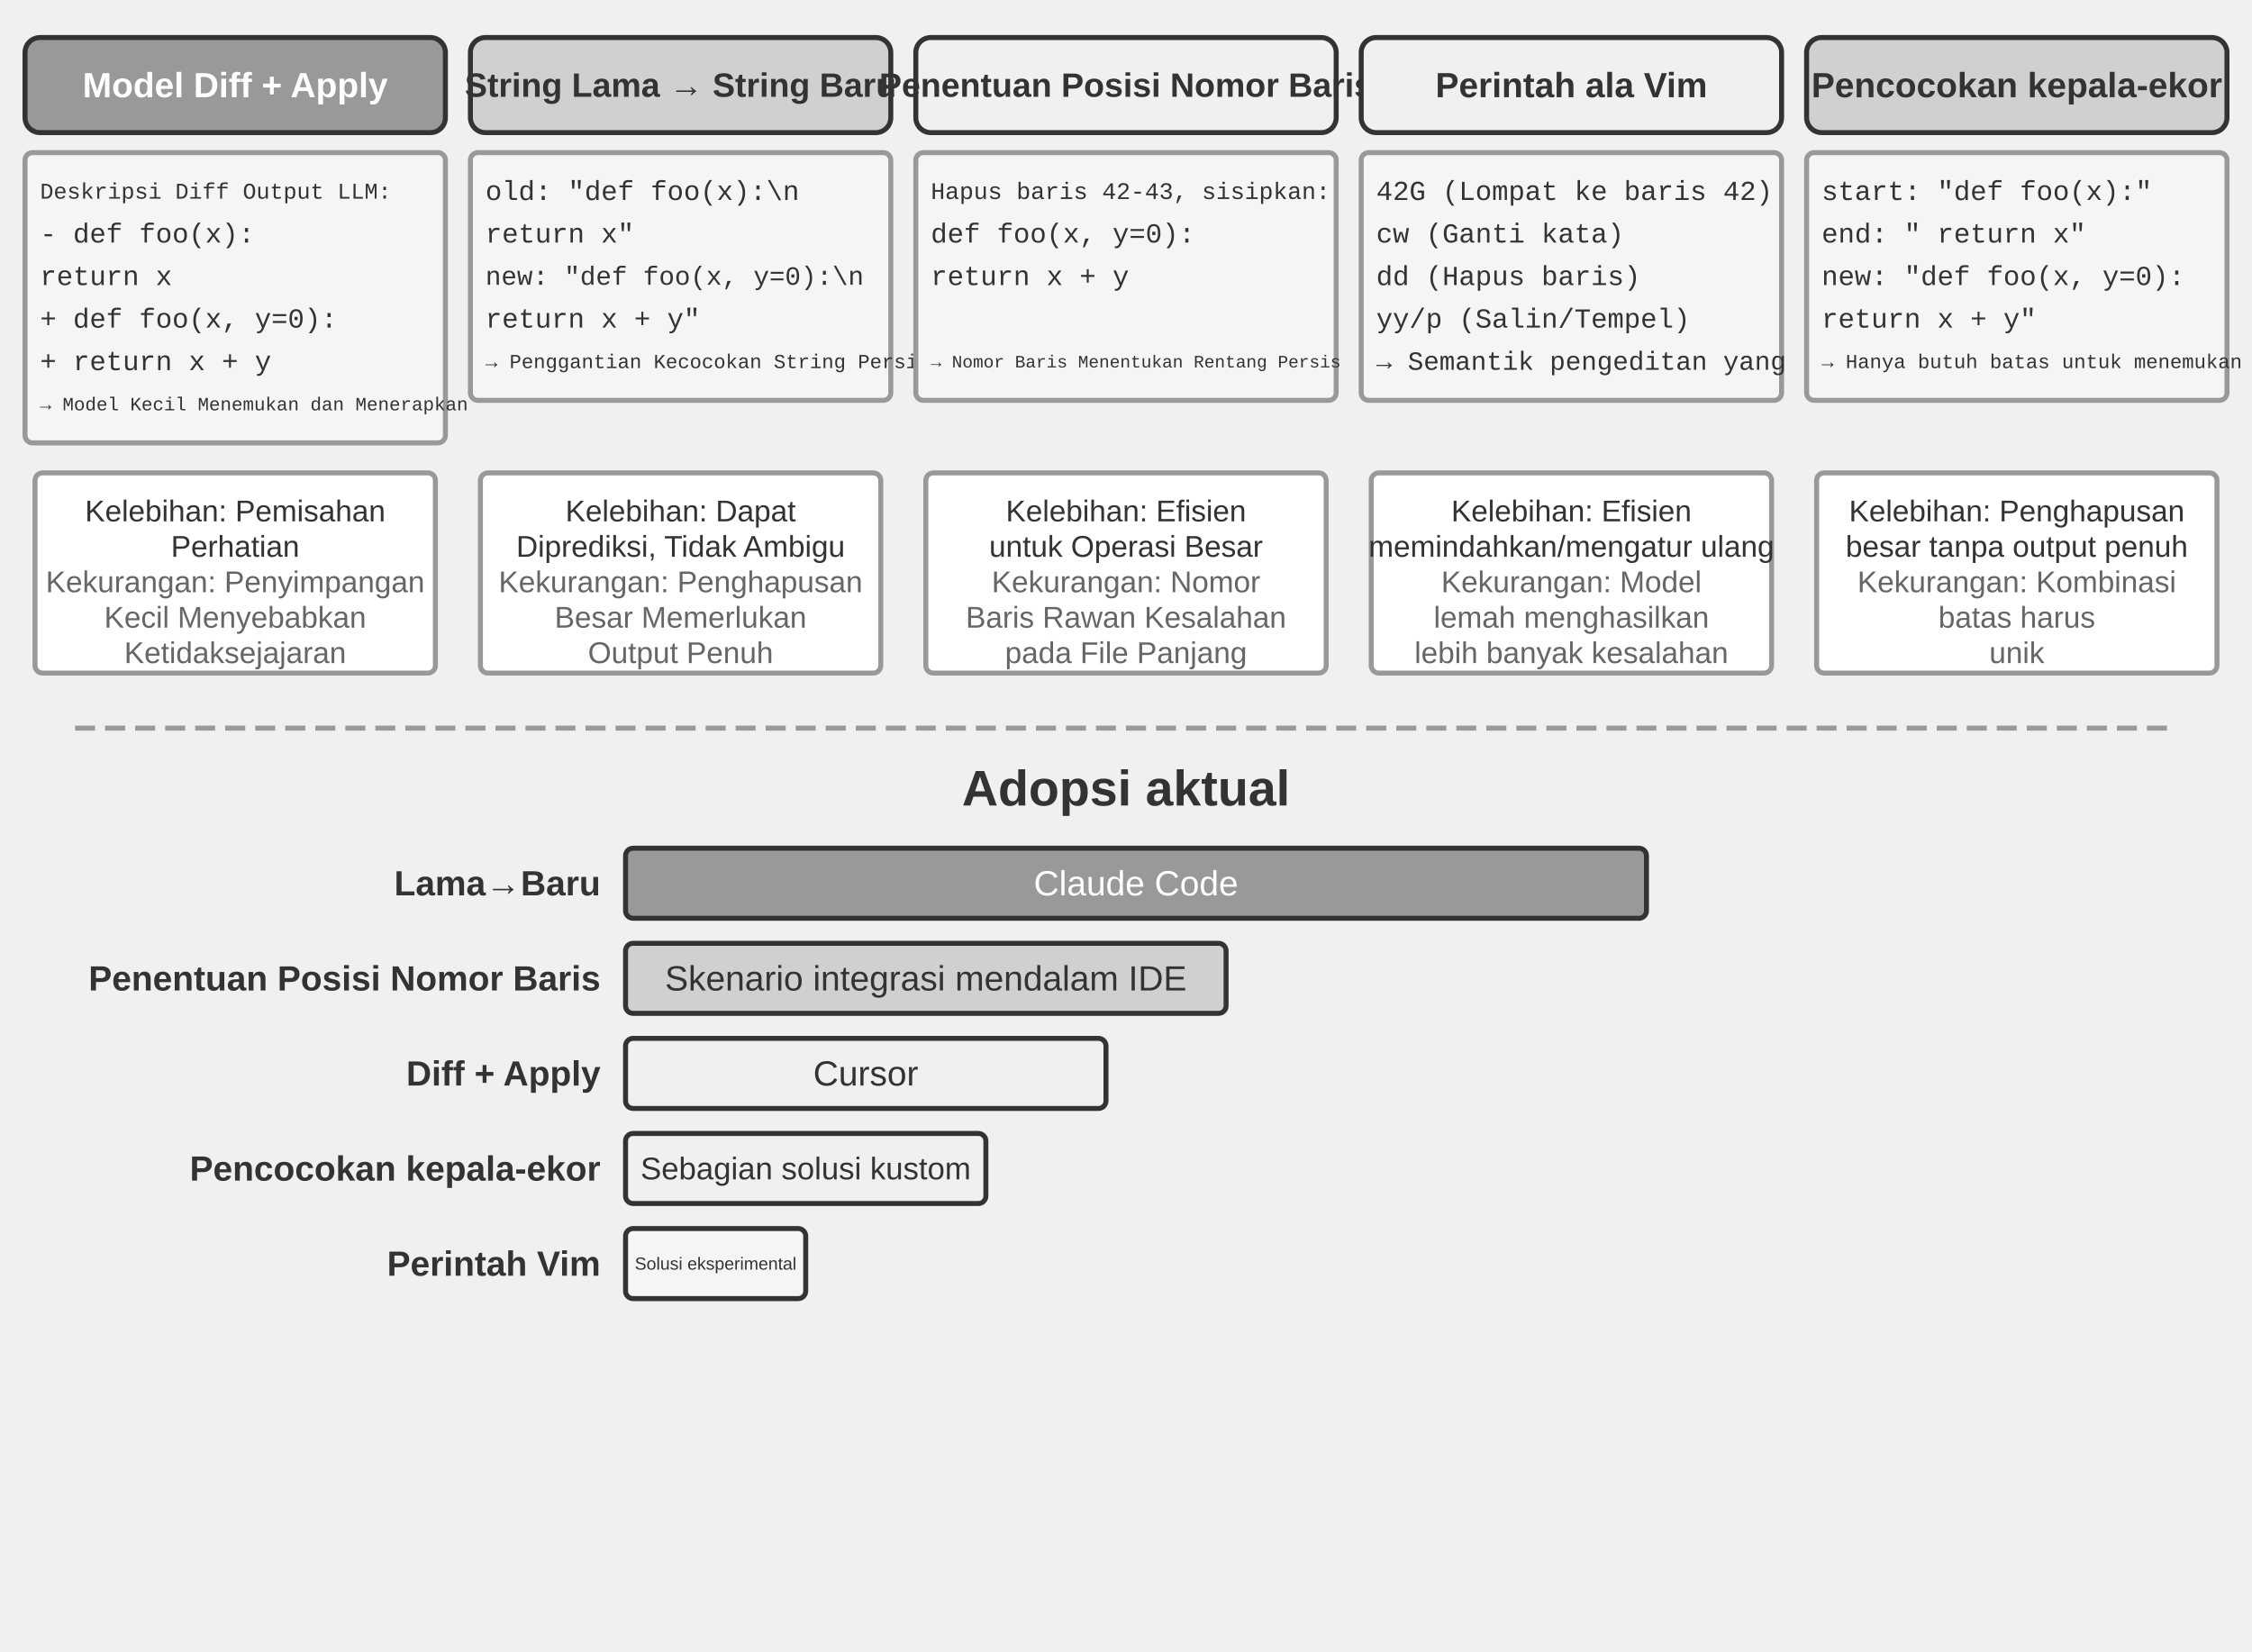
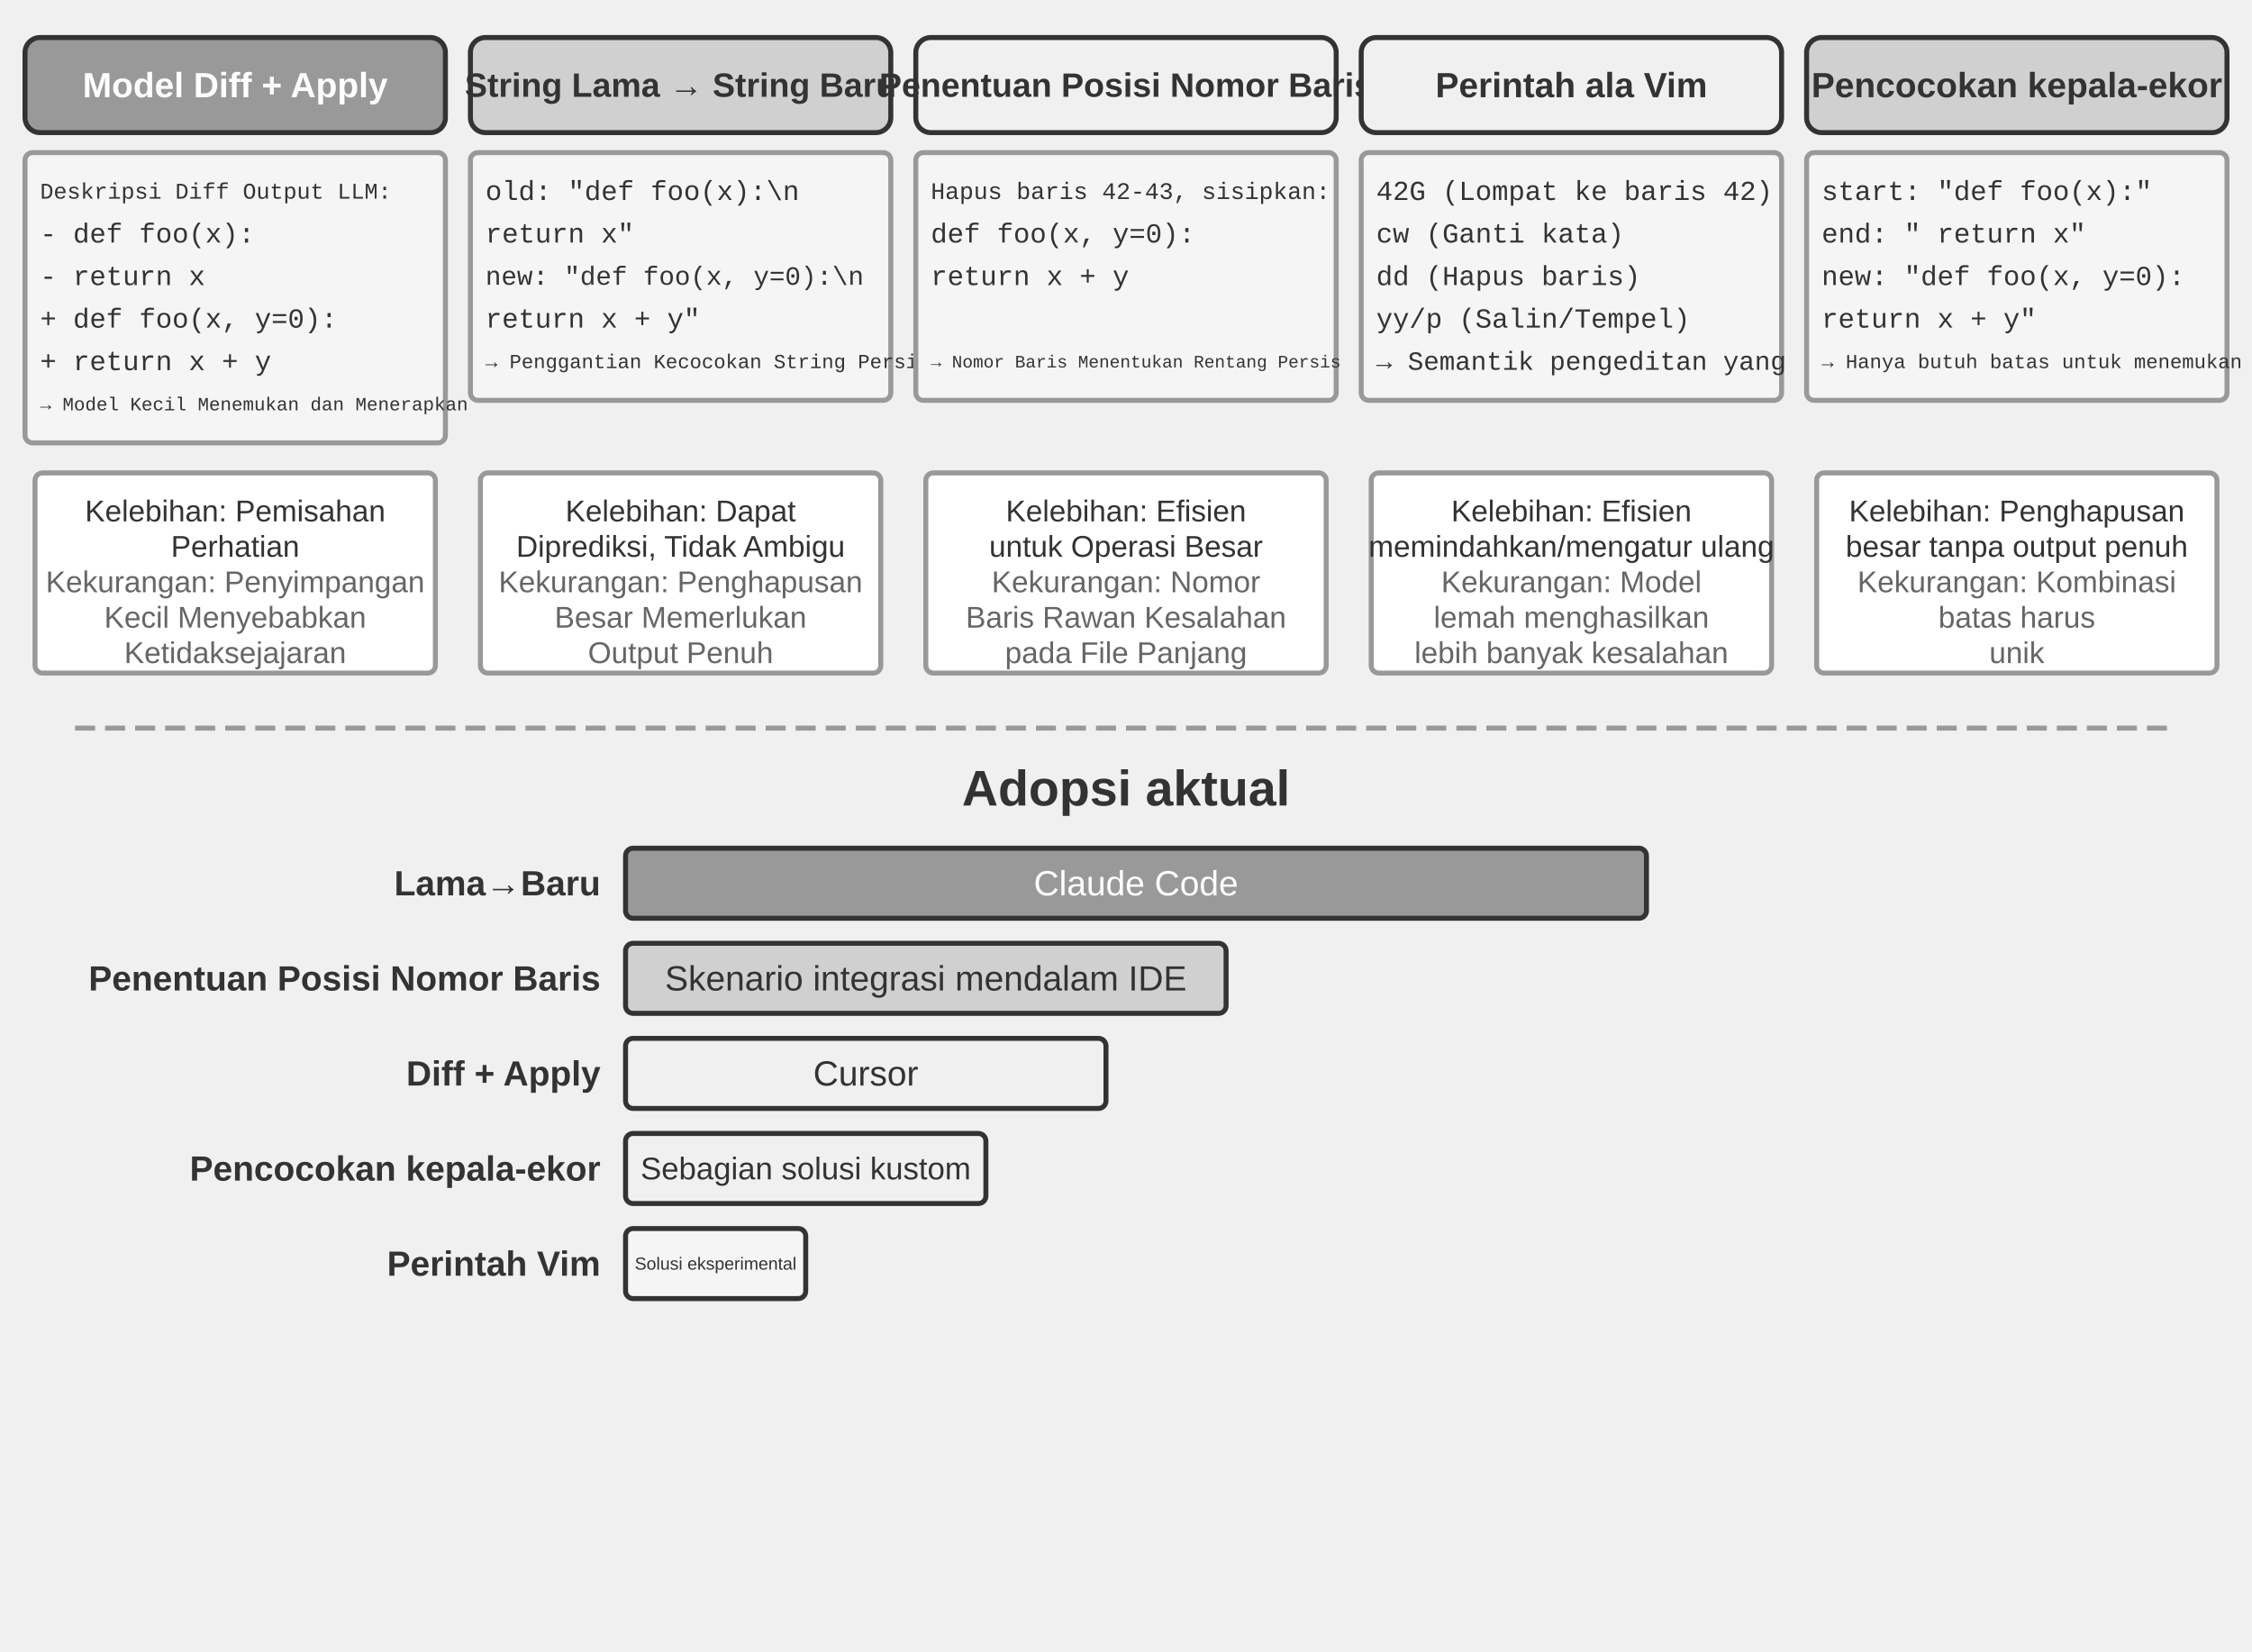
<svg xmlns="http://www.w3.org/2000/svg" viewBox="0 40 900 660" width="900" height="660" style="background:#ffffff">
  <defs>
    <marker id="ah" markerWidth="12" markerHeight="8" refX="12" refY="4" orient="auto">
      <polygon points="0 0, 12 4, 0 8" fill="#333333" />
    </marker>
    <marker id="ah-light" markerWidth="12" markerHeight="8" refX="12" refY="4" orient="auto">
      <polygon points="0 0, 12 4, 0 8" fill="#999999" />
    </marker>
  </defs>
  <rect x="10.0" y="55" width="168" height="38" rx="6" fill="#999999" stroke="#333333" stroke-width="2" />
  <text x="94.0" y="74" font-family="Arial, 'Helvetica Neue', Helvetica, 'PingFang SC', 'Microsoft YaHei', sans-serif" font-size="14" fill="#ffffff" text-anchor="middle" dominant-baseline="central" font-weight="bold">Model Diff + Apply</text>
  <rect x="10.0" y="101" width="168" height="116" rx="3" fill="#f5f5f5" stroke="#999999" stroke-width="2" />
  <text x="16.0" y="117" font-family="'Courier New', Courier, monospace" font-size="9" fill="#333333" text-anchor="start" dominant-baseline="central">Deskripsi Diff Output LLM:</text>
  <text x="16.0" y="134" font-family="'Courier New', Courier, monospace" font-size="11" fill="#333333" text-anchor="start" dominant-baseline="central">- def foo(x):</text>
-   <text x="16.0" y="151" font-family="'Courier New', Courier, monospace" font-size="11" fill="#333333" text-anchor="start" dominant-baseline="central">    return x</text>
+   <text x="16.0" y="151" font-family="'Courier New', Courier, monospace" font-size="11" fill="#333333" text-anchor="start" dominant-baseline="central">-   return x</text>
  <text x="16.0" y="168" font-family="'Courier New', Courier, monospace" font-size="11" fill="#333333" text-anchor="start" dominant-baseline="central">+ def foo(x, y=0):</text>
  <text x="16.0" y="185" font-family="'Courier New', Courier, monospace" font-size="11" fill="#333333" text-anchor="start" dominant-baseline="central">+   return x + y</text>
  <text x="16.0" y="202" font-family="'Courier New', Courier, monospace" font-size="7.5" fill="#333333" text-anchor="start" dominant-baseline="central">→ Model Kecil Menemukan dan Menerapkan</text>
  <rect x="14.0" y="229" width="160" height="80" rx="3" fill="#ffffff" stroke="#999999" stroke-width="2" />
  <text x="94.0" y="244.2" font-family="Arial, 'Helvetica Neue', Helvetica, 'PingFang SC', 'Microsoft YaHei', sans-serif" font-size="12" fill="#333333" text-anchor="middle" dominant-baseline="central" font-weight="normal">Kelebihan: Pemisahan</text>
  <text x="94.0" y="258.36" font-family="Arial, 'Helvetica Neue', Helvetica, 'PingFang SC', 'Microsoft YaHei', sans-serif" font-size="12" fill="#333333" text-anchor="middle" dominant-baseline="central" font-weight="normal">Perhatian</text>
  <text x="94.0" y="272.52" font-family="Arial, 'Helvetica Neue', Helvetica, 'PingFang SC', 'Microsoft YaHei', sans-serif" font-size="12" fill="#666666" text-anchor="middle" dominant-baseline="central" font-weight="normal">Kekurangan: Penyimpangan</text>
  <text x="94.0" y="286.68" font-family="Arial, 'Helvetica Neue', Helvetica, 'PingFang SC', 'Microsoft YaHei', sans-serif" font-size="12" fill="#666666" text-anchor="middle" dominant-baseline="central" font-weight="normal">Kecil Menyebabkan</text>
  <text x="94.0" y="300.84" font-family="Arial, 'Helvetica Neue', Helvetica, 'PingFang SC', 'Microsoft YaHei', sans-serif" font-size="12" fill="#666666" text-anchor="middle" dominant-baseline="central" font-weight="normal">Ketidaksejajaran</text>
  <rect x="188.0" y="55" width="168" height="38" rx="6" fill="#d0d0d0" stroke="#333333" stroke-width="2" />
  <text x="272.0" y="74" font-family="Arial, 'Helvetica Neue', Helvetica, 'PingFang SC', 'Microsoft YaHei', sans-serif" font-size="13.5" fill="#333333" text-anchor="middle" dominant-baseline="central" font-weight="bold">String Lama → String Baru</text>
  <rect x="188.0" y="101" width="168" height="99" rx="3" fill="#f5f5f5" stroke="#999999" stroke-width="2" />
  <text x="194.0" y="117" font-family="'Courier New', Courier, monospace" font-size="11" fill="#333333" text-anchor="start" dominant-baseline="central">old: "def foo(x):\n</text>
  <text x="194.0" y="134" font-family="'Courier New', Courier, monospace" font-size="11" fill="#333333" text-anchor="start" dominant-baseline="central">       return x"</text>
  <text x="194.0" y="151" font-family="'Courier New', Courier, monospace" font-size="10.5" fill="#333333" text-anchor="start" dominant-baseline="central">new: "def foo(x, y=0):\n</text>
  <text x="194.0" y="168" font-family="'Courier New', Courier, monospace" font-size="11" fill="#333333" text-anchor="start" dominant-baseline="central">       return x + y"</text>
  <text x="194.0" y="185" font-family="'Courier New', Courier, monospace" font-size="8" fill="#333333" text-anchor="start" dominant-baseline="central">→ Penggantian Kecocokan String Persis</text>
  <rect x="192.0" y="229" width="160" height="80" rx="3" fill="#ffffff" stroke="#999999" stroke-width="2" />
  <text x="272.0" y="244.2" font-family="Arial, 'Helvetica Neue', Helvetica, 'PingFang SC', 'Microsoft YaHei', sans-serif" font-size="12" fill="#333333" text-anchor="middle" dominant-baseline="central" font-weight="normal">Kelebihan: Dapat</text>
  <text x="272.0" y="258.36" font-family="Arial, 'Helvetica Neue', Helvetica, 'PingFang SC', 'Microsoft YaHei', sans-serif" font-size="12" fill="#333333" text-anchor="middle" dominant-baseline="central" font-weight="normal">Diprediksi, Tidak Ambigu</text>
  <text x="272.0" y="272.52" font-family="Arial, 'Helvetica Neue', Helvetica, 'PingFang SC', 'Microsoft YaHei', sans-serif" font-size="12" fill="#666666" text-anchor="middle" dominant-baseline="central" font-weight="normal">Kekurangan: Penghapusan</text>
  <text x="272.0" y="286.68" font-family="Arial, 'Helvetica Neue', Helvetica, 'PingFang SC', 'Microsoft YaHei', sans-serif" font-size="12" fill="#666666" text-anchor="middle" dominant-baseline="central" font-weight="normal">Besar Memerlukan</text>
  <text x="272.0" y="300.84" font-family="Arial, 'Helvetica Neue', Helvetica, 'PingFang SC', 'Microsoft YaHei', sans-serif" font-size="12" fill="#666666" text-anchor="middle" dominant-baseline="central" font-weight="normal">Output Penuh</text>
  <rect x="366.0" y="55" width="168" height="38" rx="6" fill="#f0f0f0" stroke="#333333" stroke-width="2" />
  <text x="450.0" y="74" font-family="Arial, 'Helvetica Neue', Helvetica, 'PingFang SC', 'Microsoft YaHei', sans-serif" font-size="13.5" fill="#333333" text-anchor="middle" dominant-baseline="central" font-weight="bold">Penentuan Posisi Nomor Baris</text>
  <rect x="366.0" y="101" width="168" height="99" rx="3" fill="#f5f5f5" stroke="#999999" stroke-width="2" />
  <text x="372.0" y="117" font-family="'Courier New', Courier, monospace" font-size="9.5" fill="#333333" text-anchor="start" dominant-baseline="central">Hapus baris 42-43, sisipkan:</text>
  <text x="372.0" y="134" font-family="'Courier New', Courier, monospace" font-size="11" fill="#333333" text-anchor="start" dominant-baseline="central">  def foo(x, y=0):</text>
  <text x="372.0" y="151" font-family="'Courier New', Courier, monospace" font-size="11" fill="#333333" text-anchor="start" dominant-baseline="central">    return x + y</text>
  <text x="372.0" y="168" font-family="'Courier New', Courier, monospace" font-size="11" fill="#333333" text-anchor="start" dominant-baseline="central" />
  <text x="372.0" y="185" font-family="'Courier New', Courier, monospace" font-size="7" fill="#333333" text-anchor="start" dominant-baseline="central">→ Nomor Baris Menentukan Rentang Persis</text>
  <rect x="370.0" y="229" width="160" height="80" rx="3" fill="#ffffff" stroke="#999999" stroke-width="2" />
  <text x="450.0" y="244.2" font-family="Arial, 'Helvetica Neue', Helvetica, 'PingFang SC', 'Microsoft YaHei', sans-serif" font-size="12" fill="#333333" text-anchor="middle" dominant-baseline="central" font-weight="normal">Kelebihan: Efisien</text>
  <text x="450.0" y="258.36" font-family="Arial, 'Helvetica Neue', Helvetica, 'PingFang SC', 'Microsoft YaHei', sans-serif" font-size="12" fill="#333333" text-anchor="middle" dominant-baseline="central" font-weight="normal">untuk Operasi Besar</text>
  <text x="450.0" y="272.52" font-family="Arial, 'Helvetica Neue', Helvetica, 'PingFang SC', 'Microsoft YaHei', sans-serif" font-size="12" fill="#666666" text-anchor="middle" dominant-baseline="central" font-weight="normal">Kekurangan: Nomor</text>
  <text x="450.0" y="286.68" font-family="Arial, 'Helvetica Neue', Helvetica, 'PingFang SC', 'Microsoft YaHei', sans-serif" font-size="12" fill="#666666" text-anchor="middle" dominant-baseline="central" font-weight="normal">Baris Rawan Kesalahan</text>
  <text x="450.0" y="300.84" font-family="Arial, 'Helvetica Neue', Helvetica, 'PingFang SC', 'Microsoft YaHei', sans-serif" font-size="12" fill="#666666" text-anchor="middle" dominant-baseline="central" font-weight="normal">pada File Panjang</text>
  <rect x="544.0" y="55" width="168" height="38" rx="6" fill="#f0f0f0" stroke="#333333" stroke-width="2" />
  <text x="628.0" y="74" font-family="Arial, 'Helvetica Neue', Helvetica, 'PingFang SC', 'Microsoft YaHei', sans-serif" font-size="14" fill="#333333" text-anchor="middle" dominant-baseline="central" font-weight="bold">Perintah ala Vim</text>
  <rect x="544.0" y="101" width="168" height="99" rx="3" fill="#f5f5f5" stroke="#999999" stroke-width="2" />
  <text x="550.0" y="117" font-family="'Courier New', Courier, monospace" font-size="11" fill="#333333" text-anchor="start" dominant-baseline="central">42G  (Lompat ke baris 42)</text>
  <text x="550.0" y="134" font-family="'Courier New', Courier, monospace" font-size="11" fill="#333333" text-anchor="start" dominant-baseline="central">cw   (Ganti kata)</text>
  <text x="550.0" y="151" font-family="'Courier New', Courier, monospace" font-size="11" fill="#333333" text-anchor="start" dominant-baseline="central">dd   (Hapus baris)</text>
  <text x="550.0" y="168" font-family="'Courier New', Courier, monospace" font-size="11" fill="#333333" text-anchor="start" dominant-baseline="central">yy/p (Salin/Tempel)</text>
  <text x="550.0" y="185" font-family="'Courier New', Courier, monospace" font-size="10.5" fill="#333333" text-anchor="start" dominant-baseline="central">→ Semantik pengeditan yang kaya</text>
  <rect x="548.0" y="229" width="160" height="80" rx="3" fill="#ffffff" stroke="#999999" stroke-width="2" />
  <text x="628.0" y="244.2" font-family="Arial, 'Helvetica Neue', Helvetica, 'PingFang SC', 'Microsoft YaHei', sans-serif" font-size="12" fill="#333333" text-anchor="middle" dominant-baseline="central" font-weight="normal">Kelebihan: Efisien</text>
  <text x="628.0" y="258.36" font-family="Arial, 'Helvetica Neue', Helvetica, 'PingFang SC', 'Microsoft YaHei', sans-serif" font-size="12" fill="#333333" text-anchor="middle" dominant-baseline="central" font-weight="normal">memindahkan/mengatur ulang</text>
  <text x="628.0" y="272.52" font-family="Arial, 'Helvetica Neue', Helvetica, 'PingFang SC', 'Microsoft YaHei', sans-serif" font-size="12" fill="#666666" text-anchor="middle" dominant-baseline="central" font-weight="normal">Kekurangan: Model</text>
  <text x="628.0" y="286.68" font-family="Arial, 'Helvetica Neue', Helvetica, 'PingFang SC', 'Microsoft YaHei', sans-serif" font-size="12" fill="#666666" text-anchor="middle" dominant-baseline="central" font-weight="normal">lemah menghasilkan</text>
  <text x="628.0" y="300.84" font-family="Arial, 'Helvetica Neue', Helvetica, 'PingFang SC', 'Microsoft YaHei', sans-serif" font-size="12" fill="#666666" text-anchor="middle" dominant-baseline="central" font-weight="normal">lebih banyak kesalahan</text>
  <rect x="722.0" y="55" width="168" height="38" rx="6" fill="#d0d0d0" stroke="#333333" stroke-width="2" />
  <text x="806.0" y="74" font-family="Arial, 'Helvetica Neue', Helvetica, 'PingFang SC', 'Microsoft YaHei', sans-serif" font-size="14" fill="#333333" text-anchor="middle" dominant-baseline="central" font-weight="bold">Pencocokan kepala-ekor</text>
  <rect x="722.0" y="101" width="168" height="99" rx="3" fill="#f5f5f5" stroke="#999999" stroke-width="2" />
  <text x="728.0" y="117" font-family="'Courier New', Courier, monospace" font-size="11" fill="#333333" text-anchor="start" dominant-baseline="central">start: "def foo(x):"</text>
  <text x="728.0" y="134" font-family="'Courier New', Courier, monospace" font-size="11" fill="#333333" text-anchor="start" dominant-baseline="central">end:   "    return x"</text>
  <text x="728.0" y="151" font-family="'Courier New', Courier, monospace" font-size="11" fill="#333333" text-anchor="start" dominant-baseline="central">new: "def foo(x, y=0):</text>
  <text x="728.0" y="168" font-family="'Courier New', Courier, monospace" font-size="11" fill="#333333" text-anchor="start" dominant-baseline="central">       return x + y"</text>
  <text x="728.0" y="185" font-family="'Courier New', Courier, monospace" font-size="8" fill="#333333" text-anchor="start" dominant-baseline="central">→ Hanya butuh batas untuk menemukan</text>
  <rect x="726.0" y="229" width="160" height="80" rx="3" fill="#ffffff" stroke="#999999" stroke-width="2" />
  <text x="806.0" y="244.2" font-family="Arial, 'Helvetica Neue', Helvetica, 'PingFang SC', 'Microsoft YaHei', sans-serif" font-size="12" fill="#333333" text-anchor="middle" dominant-baseline="central" font-weight="normal">Kelebihan: Penghapusan</text>
  <text x="806.0" y="258.36" font-family="Arial, 'Helvetica Neue', Helvetica, 'PingFang SC', 'Microsoft YaHei', sans-serif" font-size="12" fill="#333333" text-anchor="middle" dominant-baseline="central" font-weight="normal">besar tanpa output penuh</text>
  <text x="806.0" y="272.52" font-family="Arial, 'Helvetica Neue', Helvetica, 'PingFang SC', 'Microsoft YaHei', sans-serif" font-size="12" fill="#666666" text-anchor="middle" dominant-baseline="central" font-weight="normal">Kekurangan: Kombinasi</text>
  <text x="806.0" y="286.68" font-family="Arial, 'Helvetica Neue', Helvetica, 'PingFang SC', 'Microsoft YaHei', sans-serif" font-size="12" fill="#666666" text-anchor="middle" dominant-baseline="central" font-weight="normal">batas harus</text>
  <text x="806.0" y="300.84" font-family="Arial, 'Helvetica Neue', Helvetica, 'PingFang SC', 'Microsoft YaHei', sans-serif" font-size="12" fill="#666666" text-anchor="middle" dominant-baseline="central" font-weight="normal">unik</text>
  <line x1="30" y1="331" x2="870" y2="331" stroke="#999999" stroke-width="2" stroke-dasharray="8,4" />
  <text x="450.0" y="355" font-family="Arial, 'Helvetica Neue', Helvetica, 'PingFang SC', 'Microsoft YaHei', sans-serif" font-size="20" fill="#333333" text-anchor="middle" dominant-baseline="central" font-weight="bold">Adopsi aktual</text>
  <text x="240" y="393" font-family="Arial, 'Helvetica Neue', Helvetica, 'PingFang SC', 'Microsoft YaHei', sans-serif" font-size="14" fill="#333333" text-anchor="end" dominant-baseline="central" font-weight="bold">Lama→Baru</text>
  <rect x="250" y="379" width="408.0" height="28" rx="3" fill="#999999" stroke="#333333" stroke-width="2" />
  <text x="454.0" y="393" font-family="Arial, 'Helvetica Neue', Helvetica, 'PingFang SC', 'Microsoft YaHei', sans-serif" font-size="14" fill="#ffffff" text-anchor="middle" dominant-baseline="central" font-weight="normal">Claude Code</text>
  <text x="240" y="431" font-family="Arial, 'Helvetica Neue', Helvetica, 'PingFang SC', 'Microsoft YaHei', sans-serif" font-size="14" fill="#333333" text-anchor="end" dominant-baseline="central" font-weight="bold">Penentuan Posisi Nomor Baris</text>
  <rect x="250" y="417" width="240.0" height="28" rx="3" fill="#d0d0d0" stroke="#333333" stroke-width="2" />
  <text x="370.0" y="431" font-family="Arial, 'Helvetica Neue', Helvetica, 'PingFang SC', 'Microsoft YaHei', sans-serif" font-size="14" fill="#333333" text-anchor="middle" dominant-baseline="central" font-weight="normal">Skenario integrasi mendalam IDE</text>
  <text x="240" y="469" font-family="Arial, 'Helvetica Neue', Helvetica, 'PingFang SC', 'Microsoft YaHei', sans-serif" font-size="14" fill="#333333" text-anchor="end" dominant-baseline="central" font-weight="bold">Diff + Apply</text>
  <rect x="250" y="455" width="192.0" height="28" rx="3" fill="#f0f0f0" stroke="#333333" stroke-width="2" />
  <text x="346.0" y="469" font-family="Arial, 'Helvetica Neue', Helvetica, 'PingFang SC', 'Microsoft YaHei', sans-serif" font-size="14" fill="#333333" text-anchor="middle" dominant-baseline="central" font-weight="normal">Cursor</text>
  <text x="240" y="507" font-family="Arial, 'Helvetica Neue', Helvetica, 'PingFang SC', 'Microsoft YaHei', sans-serif" font-size="14" fill="#333333" text-anchor="end" dominant-baseline="central" font-weight="bold">Pencocokan kepala-ekor</text>
  <rect x="250" y="493" width="144.0" height="28" rx="3" fill="#f0f0f0" stroke="#333333" stroke-width="2" />
  <text x="322.0" y="507" font-family="Arial, 'Helvetica Neue', Helvetica, 'PingFang SC', 'Microsoft YaHei', sans-serif" font-size="12.5" fill="#333333" text-anchor="middle" dominant-baseline="central" font-weight="normal">Sebagian solusi kustom</text>
  <text x="240" y="545" font-family="Arial, 'Helvetica Neue', Helvetica, 'PingFang SC', 'Microsoft YaHei', sans-serif" font-size="14" fill="#333333" text-anchor="end" dominant-baseline="central" font-weight="bold">Perintah Vim</text>
  <rect x="250" y="531" width="72.0" height="28" rx="3" fill="#f5f5f5" stroke="#333333" stroke-width="2" />
  <text x="286.0" y="545" font-family="Arial, 'Helvetica Neue', Helvetica, 'PingFang SC', 'Microsoft YaHei', sans-serif" font-size="7" fill="#333333" text-anchor="middle" dominant-baseline="central" font-weight="normal">Solusi eksperimental</text>
</svg>
